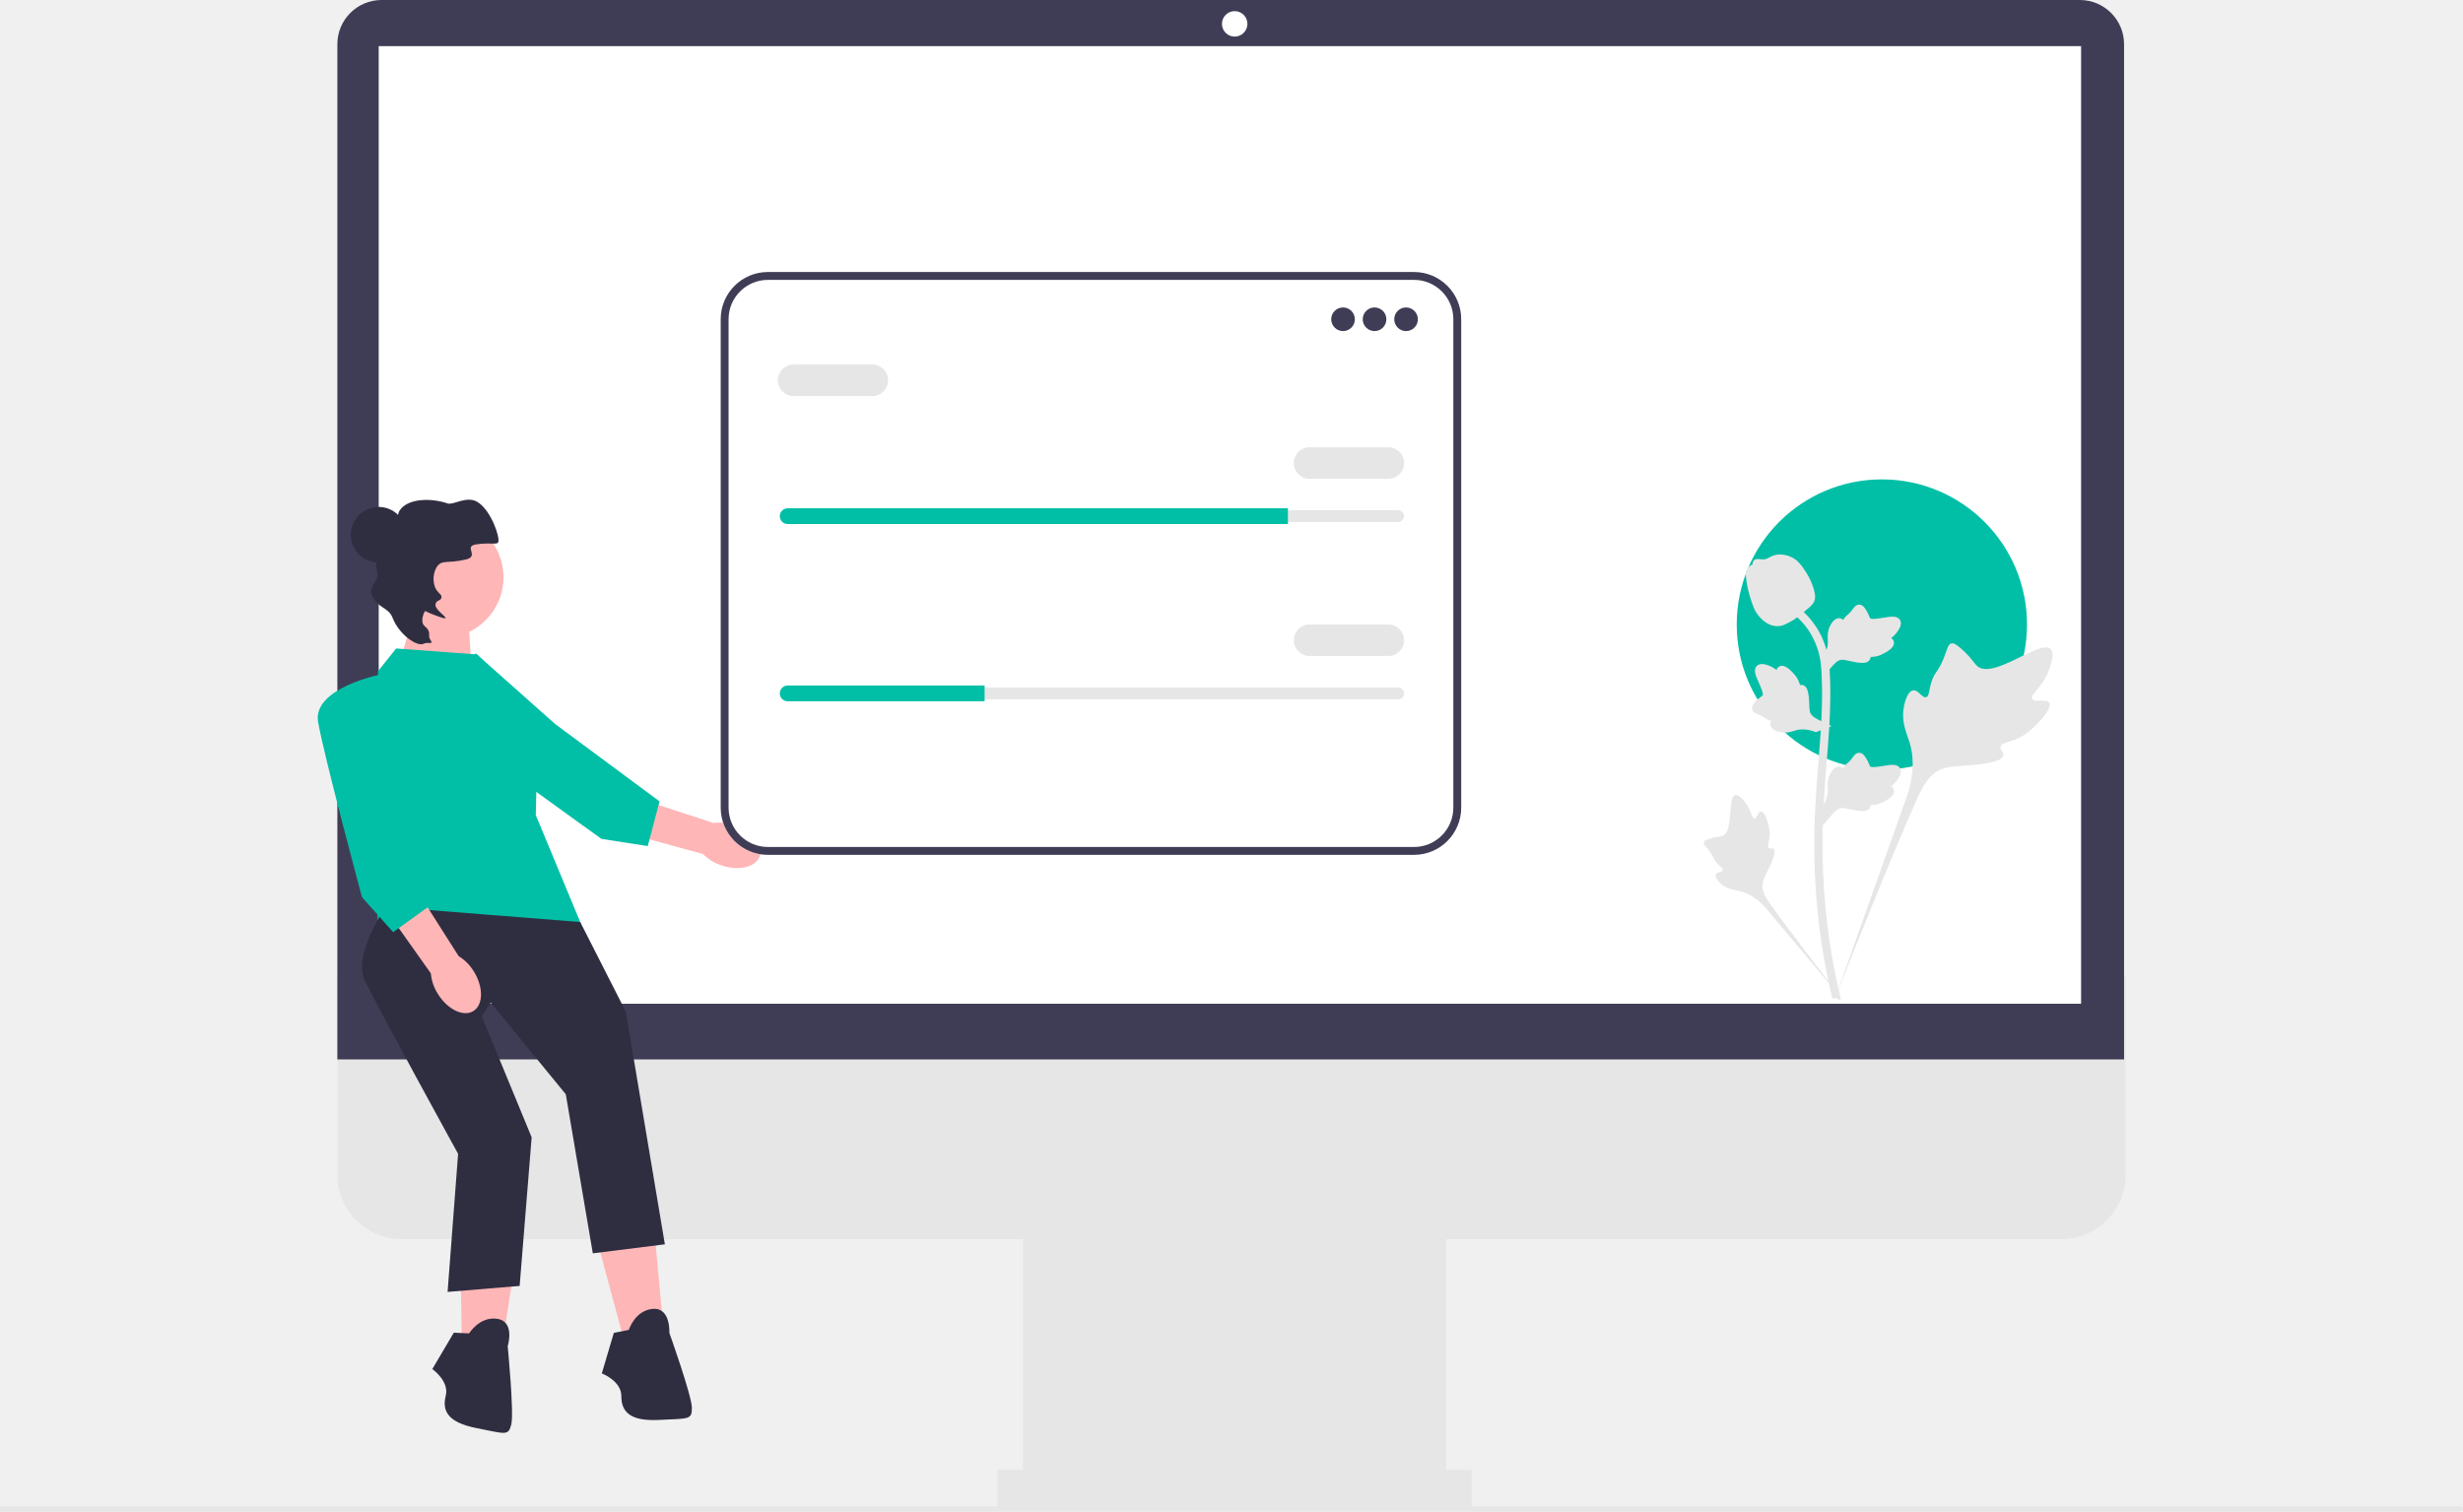
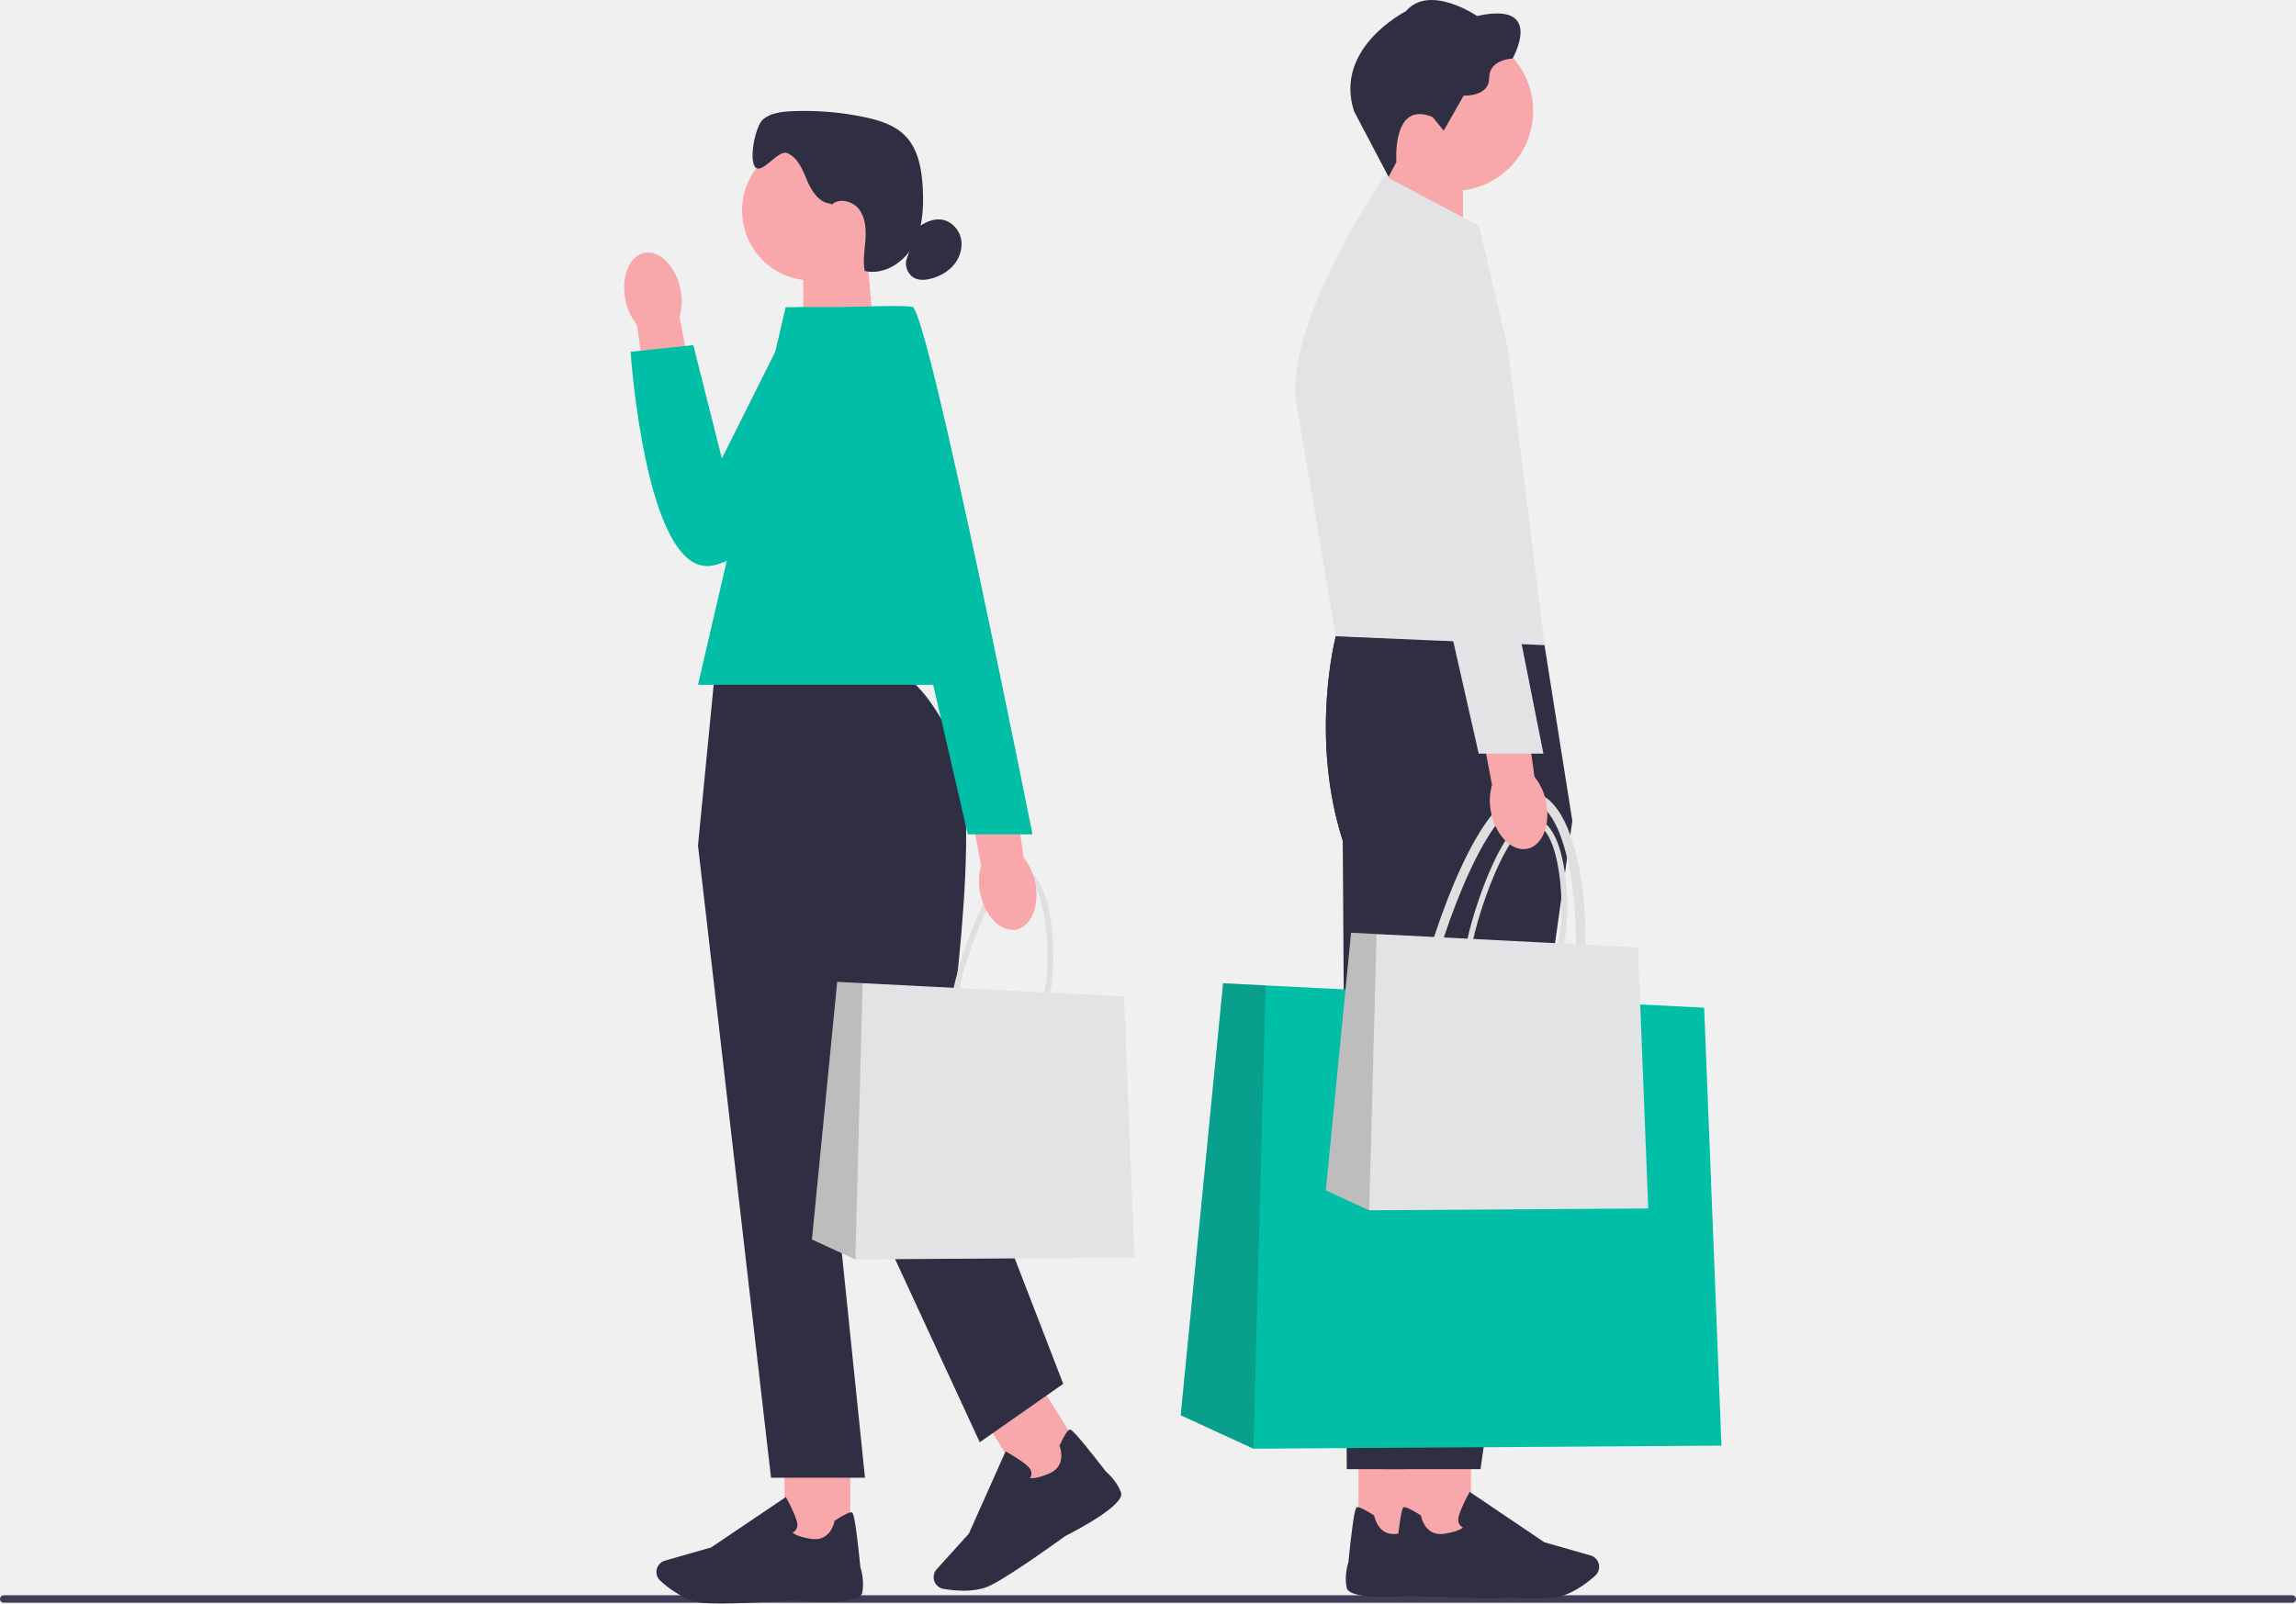
- <svg xmlns="http://www.w3.org/2000/svg" width="774.04" height="475.137" viewBox="0 0 774.04 475.137">
-   <path d="M647.792,389.5H126.248c-11.154,0-20.229-9.074-20.229-20.229v-62.771H668.02v62.771c0,11.154-9.074,20.229-20.229,20.229Z" fill="#e6e6e6" />
-   <rect x="321.52" y="379" width="133" height="95" fill="#e6e6e6" />
-   <rect x="313.52" y="462" width="149" height="12" fill="#e6e6e6" />
-   <path d="M667.52,333H106.02V13.882c0-7.654,6.228-13.882,13.882-13.882H653.639c7.654,0,13.882,6.228,13.882,13.882V333Z" fill="#3f3d56" />
-   <circle cx="388.02" cy="7.5" r="4" fill="#fff" />
-   <rect x="119.02" y="14.5" width="535" height="301" fill="#fff" />
-   <circle cx="591.406" cy="196.296" r="45.614" fill="#00bfa6" />
-   <path d="M774.04,474.297h0c0,.464-.376,.84-.84,.84H0v-1.68H773.2c.464,0,.84,.376,.84,.84Z" fill="#e6e6e6" />
-   <g>
-     <polygon points="130.953 189.663 125.189 209.835 148.243 211.276 146.803 187.501 130.953 189.663" fill="#ffb6b6" />
-     <g>
-       <g>
-         <path id="uuid-a6c07e27-609a-42c1-9803-308006772003-115" d="M226.73,272.011c5.471,1.868,10.869,.559,12.057-2.923s-2.284-7.817-7.757-9.685c-2.176-.776-4.506-1.02-6.796-.711l-23.28-7.621-3.343,11.001,23.305,6.345c1.623,1.645,3.617,2.877,5.814,3.594Z" fill="#ffb6b6" />
-         <path d="M149.479,205.361s-14.431,17.361-6.082,24.544c8.349,7.183,45.631,33.775,45.631,33.775l14.535,2.263,3.717-14.05-32.82-24.319-24.981-22.213Z" fill="#00bfa6" />
-       </g>
-       <polygon points="187.716 390.18 195.736 419.902 208.474 417.543 205.643 386.878 187.716 390.18" fill="#ffb6b6" />
-       <path d="M197.623,418.015l-4.718,.944-3.774,12.738s6.133,2.359,6.133,7.077,2.359,8.02,11.794,7.548,10.379,0,10.379-3.774-7.077-23.588-7.077-23.588c0,0,.472-8.02-5.189-7.548s-7.548,6.605-7.548,6.605Z" fill="#2f2e41" />
-       <polygon points="144.589 389.718 145.136 420.497 158.065 421.309 162.781 390.877 144.589 389.718" fill="#ffb6b6" />
-       <path d="M147.426,419.126l-4.805-.233-6.76,11.437s5.375,3.78,4.227,8.356,.337,8.353,9.603,10.191c9.267,1.838,10.067,2.525,10.985-1.135,.918-3.661-1.124-24.601-1.124-24.601,0,0,2.409-7.664-3.197-8.584-5.606-.92-8.928,4.57-8.928,4.57Z" fill="#2f2e41" />
-       <path d="M149.975,205.719l-25.475-1.887-5.661,7.077s-2.831,47.648-.944,52.366,.472,31.608,.472,31.608l64.222-4.482-14.214-34.203,.472-19.814-12.738-24.06-6.133-6.605Z" fill="#00bfa6" />
-       <path d="M121.197,284.976s-10.379,15.097-6.605,23.117,29.374,54.587,29.374,54.587l-3.302,43.403,22.645-1.887,3.774-46.705-15.693-38.075,2.831-4.246,23.588,28.778,8.492,50.007,22.645-2.831-12.266-73.124-14.335-28.184-61.148-4.84Z" fill="#2f2e41" />
-       <circle cx="118.979" cy="168.082" r="8.746" fill="#2f2e41" />
-       <circle cx="139.178" cy="181.459" r="19.048" fill="#ffb6b6" />
-       <path d="M133.139,202.342c-2.024,1.072-7.721-2.865-9.759-8.14-1.311-3.394-4.499-2.829-6.533-7.062-1.185-2.466,2.354-4.879,1.77-7.011-1.058-3.864,.268-7.32,.437-7.744,1.459-3.656,3.608-3.571,5.342-7.825,1.044-2.562,.374-2.862,1.252-4.172,2.532-3.782,9.879-3.926,15.06-2.137,1.793,.619,6.112-2.698,9.618-.295,4.131,2.831,6.879,10.99,6.247,12.485-.384,.908-2.523-.017-6.971,.682-4.118,.647,1.317,3.724-3.317,4.773-5.48,1.24-7.131,.108-8.65,1.842-1.605,1.833-1.902,5.542-.437,7.744,.727,1.093,1.664,1.478,1.547,2.239-.214,1.388-1.448,.634-1.852,2.106-.47,1.713,3.433,3.959,3.094,4.477-.068,.104-.361,.217-4.172-1.252-1.522-.587-2.109-1.093-2.279-.906-.276,.303-1.645,3.345-.09,4.639,2.42,2.013,.743,2.813,1.846,4.39,1.138,1.626-.866,.486-2.152,1.168Z" fill="#2f2e41" />
-       <g>
-         <path id="uuid-cdcc4a7b-c7e9-4136-bdd1-e7c84b73eb6c-116" d="M137.599,312.396c3.04,4.917,8.041,7.334,11.17,5.399,3.129-1.935,3.201-7.489,.159-12.407-1.188-1.981-2.833-3.649-4.798-4.865l-13.143-20.671-9.569,6.374,13.973,19.702c.209,2.302,.966,4.52,2.209,6.468Z" fill="#ffb6b6" />
-         <path d="M120.253,211.852s-22.173,4.246-20.286,15.097,13.798,55.069,13.798,55.069l9.79,10.979,11.794-8.492-9.907-39.628-5.189-33.024Z" fill="#00bfa6" />
-       </g>
-     </g>
-   </g>
-   <g>
-     <path d="M643.975,220.914c-.872-1.47-4.644,.104-5.338-1.23-.691-1.33,2.814-3.355,4.816-7.983,.361-.835,2.637-6.094,.952-7.716-3.193-3.076-17.804,9.618-22.918,5.464-1.122-.912-1.906-2.731-5.302-5.686-1.351-1.175-2.168-1.706-2.959-1.509-1.122,.28-1.211,1.782-2.414,4.734-1.804,4.428-2.871,4.16-3.923,7.693-.78,2.622-.602,4.147-1.52,4.444-1.299,.42-2.496-2.361-4.142-2.112-1.68,.254-2.696,3.493-3.017,5.918-.602,4.55,1.069,7.553,1.995,10.71,1.007,3.431,1.604,8.649-.721,16.036l-23.007,64.822c5.079-13.301,19.786-49.763,25.966-63.313,1.784-3.911,3.754-7.879,7.798-9.445,3.894-1.508,9.242-.607,16.06-2.25,.796-.192,3.006-.754,3.284-2.054,.23-1.074-1.07-1.674-.87-2.68,.268-1.35,2.824-1.366,5.964-2.924,2.215-1.098,3.594-2.404,4.781-3.527,.358-.339,5.675-5.434,4.514-7.391h-0Z" fill="#e6e6e6" />
-     <path d="M553.46,255.039c-.973,.004-1.289,2.309-2.144,2.265-.852-.044-.835-2.349-2.528-4.667-.305-.418-2.23-3.052-3.513-2.694-2.431,.68-.417,11.513-3.931,12.825-.771,.288-1.891,.147-4.321,.962-.967,.324-1.463,.572-1.594,1.017-.186,.631,.525,1.108,1.627,2.551,1.653,2.163,1.213,2.61,2.644,4.145,1.062,1.14,1.862,1.492,1.742,2.028-.169,.759-1.879,.544-2.232,1.424-.36,.898,.936,2.331,2.034,3.188,2.06,1.609,4.015,1.655,5.832,2.111,1.974,.496,4.708,1.708,7.663,4.981l25.177,29.995c-5.063-6.331-18.715-24.069-23.583-31.012-1.405-2.004-2.784-4.116-2.385-6.553,.384-2.346,2.368-4.711,3.529-8.531,.136-.446,.497-1.693-.06-2.204-.461-.423-1.13,.042-1.567-.346-.585-.521,.144-1.78,.286-3.771,.1-1.404-.143-2.458-.352-3.364-.063-.273-1.03-4.353-2.325-4.348v0Z" fill="#e6e6e6" />
-     <path d="M572.875,259.397l-.586-5.234,.268-.397c1.24-1.835,1.872-3.627,1.879-5.328,.001-.27-.011-.541-.024-.816-.051-1.092-.114-2.449,.594-4.031,.397-.882,1.511-2.924,3.187-2.671,.451,.063,.792,.27,1.051,.513,.038-.061,.077-.121,.119-.187,.522-.796,.935-1.137,1.333-1.466,.306-.253,.622-.513,1.117-1.13,.217-.27,.387-.508,.529-.708,.433-.604,1-1.324,1.998-1.312,1.067,.051,1.625,.933,1.995,1.516,.661,1.041,.96,1.792,1.159,2.29,.072,.182,.154,.387,.196,.45,.344,.505,3.138,.033,4.19-.139,2.364-.394,4.41-.735,5.253,.756,.604,1.067,.155,2.477-1.374,4.304-.476,.569-.983,1.001-1.433,1.34,.373,.222,.706,.564,.842,1.099h0c.318,1.269-.772,2.54-3.24,3.783-.613,.311-1.438,.725-2.594,.925-.545,.094-1.035,.116-1.454,.129-.009,.243-.066,.505-.214,.776-.433,.796-1.336,1.175-2.695,1.084-1.496-.078-2.728-.364-3.815-.614-.949-.217-1.767-.402-2.409-.359-1.19,.096-2.108,1.049-3.184,2.285l-2.688,3.142h-0Z" fill="#e6e6e6" />
-     <path d="M575.595,228.233l-4.914,1.895-.452-.159c-2.089-.734-3.983-.89-5.63-.466-.262,.067-.52,.148-.784,.23-1.043,.326-2.34,.731-4.05,.448-.954-.16-3.212-.72-3.392-2.405-.053-.452,.061-.835,.23-1.147-.068-.021-.137-.044-.211-.067-.902-.303-1.337-.616-1.756-.918-.322-.232-.654-.471-1.376-.794-.317-.142-.589-.245-.819-.333-.694-.266-1.535-.631-1.776-1.6-.222-1.044,.49-1.808,.961-2.315,.84-.903,1.49-1.383,1.921-1.702,.158-.116,.335-.247,.385-.304,.402-.461-.764-3.043-1.197-4.018-.981-2.187-1.83-4.079-.601-5.273,.878-.855,2.356-.779,4.512,.237,.671,.317,1.217,.697,1.659,1.046,.121-.417,.366-.826,.85-1.093h0c1.146-.63,2.653,.103,4.482,2.174,.456,.514,1.066,1.207,1.553,2.275,.229,.503,.375,.972,.494,1.374,.237-.053,.506-.065,.805,.01,.88,.217,1.476,.994,1.732,2.332,.304,1.467,.34,2.731,.374,3.846,.03,.973,.059,1.811,.264,2.421,.395,1.127,1.549,1.773,3.018,2.501l3.721,1.803-0,0Z" fill="#e6e6e6" />
-     <path d="M572.875,212.813l-.586-5.234,.268-.397c1.24-1.835,1.872-3.627,1.879-5.328,.001-.27-.011-.541-.024-.816-.051-1.092-.114-2.449,.594-4.031,.397-.882,1.511-2.924,3.187-2.671,.451,.063,.792,.27,1.051,.513,.038-.061,.077-.121,.119-.187,.522-.796,.935-1.137,1.333-1.466,.306-.253,.622-.513,1.117-1.13,.217-.27,.387-.508,.529-.708,.433-.604,1-1.324,1.998-1.312,1.067,.051,1.625,.933,1.995,1.516,.661,1.041,.96,1.792,1.159,2.29,.072,.182,.154,.387,.196,.45,.344,.505,3.138,.033,4.19-.139,2.364-.394,4.41-.735,5.253,.756,.604,1.067,.155,2.477-1.374,4.304-.476,.569-.983,1.001-1.433,1.34,.373,.222,.706,.564,.842,1.099h0c.318,1.269-.772,2.54-3.24,3.783-.613,.311-1.438,.725-2.594,.925-.545,.094-1.035,.116-1.454,.129-.009,.243-.066,.505-.214,.776-.433,.796-1.336,1.175-2.695,1.084-1.496-.078-2.728-.364-3.815-.614-.949-.217-1.767-.402-2.409-.359-1.19,.096-2.108,1.049-3.184,2.285l-2.688,3.142h-0Z" fill="#e6e6e6" />
-     <path d="M578.23,314.412l-1.097-.687-.265-1.266,.265,1.266-1.279,.147c-.02-.119-.09-.392-.195-.819-.572-2.34-2.318-9.462-3.773-20.679-1.016-7.83-1.591-15.879-1.71-23.929-.119-8.062,.263-14.166,.569-19.071,.231-3.7,.512-7.223,.787-10.655,.733-9.169,1.424-17.831,.91-27.419-.114-2.141-.353-6.596-2.956-11.338-1.51-2.75-3.59-5.191-6.183-7.253l1.612-2.027c2.862,2.28,5.163,4.984,6.84,8.037,2.886,5.257,3.147,10.112,3.272,12.445,.523,9.758-.176,18.503-.916,27.76-.273,3.42-.553,6.927-.783,10.612-.303,4.86-.681,10.911-.564,18.869,.116,7.954,.685,15.905,1.687,23.636,1.438,11.075,3.158,18.091,3.723,20.396,.301,1.231,.364,1.489,.056,1.976v-0Z" fill="#e6e6e6" />
-     <path d="M558.558,196.82c-.106,0-.214-.003-.322-.01-2.204-.119-4.245-1.438-6.067-3.92-.854-1.168-1.291-2.5-2.163-5.156-.135-.409-.792-2.487-1.192-5.345-.262-1.868-.229-2.649,.142-3.339,.411-.768,1.075-1.304,1.823-1.666-.033-.248-.006-.503,.101-.763,.441-1.079,1.614-.938,2.248-.869,.321,.04,.722,.094,1.154,.071,.68-.033,1.045-.235,1.599-.538,.529-.291,1.188-.652,2.165-.852,1.926-.402,3.54,.144,4.072,.323,2.799,.933,4.179,3.109,5.776,5.628,.318,.505,1.412,2.345,2.133,4.868,.521,1.82,.447,2.628,.291,3.23-.318,1.236-1.07,1.944-2.98,3.505-1.994,1.635-2.995,2.454-3.854,2.952-2,1.155-3.256,1.88-4.925,1.88v0Z" fill="#e6e6e6" />
-   </g>
-   <g>
-     <path d="M444.384,268.703H241.318c-8.175,0-14.825-6.651-14.825-14.825V100.325c0-8.174,6.65-14.825,14.825-14.825h203.066c8.175,0,14.825,6.651,14.825,14.825V253.877c0,8.174-6.65,14.825-14.825,14.825Z" fill="#fff" />
-     <path d="M444.384,268.703H241.318c-8.175,0-14.825-6.651-14.825-14.825V100.325c0-8.174,6.65-14.825,14.825-14.825h203.066c8.175,0,14.825,6.651,14.825,14.825V253.877c0,8.174-6.65,14.825-14.825,14.825ZM241.318,87.976c-6.809,0-12.35,5.54-12.35,12.35V253.877c0,6.809,5.54,12.35,12.35,12.35h203.066c6.809,0,12.35-5.54,12.35-12.35V100.325c0-6.809-5.54-12.35-12.35-12.35H241.318Z" fill="#3f3d56" />
-     <circle cx="422.074" cy="100.354" r="3.714" fill="#3f3d56" />
-     <circle cx="431.976" cy="100.354" r="3.714" fill="#3f3d56" />
-     <circle cx="441.879" cy="100.354" r="3.714" fill="#3f3d56" />
-     <path d="M247.536,160.39c-1.024,0-1.857,.833-1.857,1.857,0,.499,.193,.961,.543,1.302,.353,.361,.815,.555,1.314,.555h191.868c1.024,0,1.857-.833,1.857-1.857,0-.499-.193-.961-.543-1.302-.353-.361-.815-.555-1.314-.555H247.536Z" fill="#e6e6e6" />
-     <path d="M404.744,159.771v4.951H247.536c-.681,0-1.3-.272-1.745-.73-.458-.446-.73-1.065-.73-1.745,0-1.362,1.114-2.476,2.476-2.476h157.208Z" fill="#00bfa6" />
-     <path d="M436.309,150.487h-24.757c-2.73,0-4.951-2.221-4.951-4.951s2.221-4.951,4.951-4.951h24.757c2.73,0,4.951,2.221,4.951,4.951s-2.221,4.951-4.951,4.951Z" fill="#e6e6e6" />
-     <path d="M274.15,124.492h-24.757c-2.73,0-4.951-2.221-4.951-4.951s2.221-4.951,4.951-4.951h24.757c2.73,0,4.951,2.221,4.951,4.951s-2.221,4.951-4.951,4.951Z" fill="#e6e6e6" />
-     <path d="M247.536,216.094c-1.024,0-1.857,.833-1.857,1.857,0,.499,.193,.961,.543,1.302,.353,.361,.815,.555,1.314,.555h191.868c1.024,0,1.857-.833,1.857-1.857,0-.499-.193-.961-.543-1.302-.353-.361-.815-.555-1.314-.555H247.536Z" fill="#e6e6e6" />
-     <path d="M309.429,215.475v4.951h-61.893c-.681,0-1.3-.272-1.745-.73-.458-.446-.73-1.065-.73-1.745,0-1.362,1.114-2.476,2.476-2.476h61.893Z" fill="#00bfa6" />
-     <path d="M436.309,206.191h-24.757c-2.73,0-4.951-2.221-4.951-4.951s2.221-4.951,4.951-4.951h24.757c2.73,0,4.951,2.221,4.951,4.951s-2.221,4.951-4.951,4.951Z" fill="#e6e6e6" />
-   </g>
+ <svg xmlns="http://www.w3.org/2000/svg" width="731.67" height="511.12" viewBox="0 0 731.67 511.12">
+   <path d="m0,509.7c0,.66.53,1.19,1.19,1.19h729.29c.66,0,1.19-.53,1.19-1.19s-.53-1.19-1.19-1.19H1.19c-.66,0-1.19.53-1.19,1.19Z" fill="#3f3d58" />
+   <polygon points="440.61 79.12 466.22 87.54 466.22 50.67 442.98 50.67 440.61 79.12" fill="#f8a8ab" />
+   <circle cx="463.05" cy="35.35" r="25.52" fill="#f8a8ab" />
+   <path d="m456.55,37.35l3.52,4.27,6.36-11.14s8.12.42,8.12-5.61,7.45-6.2,7.45-6.2c0,0,10.55-18.42-11.3-13.57,0,0-15.16-10.38-22.69-1.51,0,0-23.11,11.64-16.5,31.9l10.99,20.89,2.49-4.73s-1.51-19.85,11.56-14.32v.02Z" fill="#2f2e43" />
+   <rect x="432.93" y="461.78" width="20.94" height="29.71" fill="#f8a8ab" />
+   <path d="m451.55,508.51c-3.58.32-21.5,1.74-22.4-2.37-.82-3.77.39-7.71.56-8.25,1.72-17.14,2.36-17.33,2.75-17.44.61-.18,2.39.67,5.28,2.53l.18.12.04.21c.05.27,1.33,6.56,7.4,5.59,4.16-.66,5.51-1.58,5.94-2.03-.35-.16-.79-.44-1.1-.92-.45-.7-.53-1.6-.23-2.68.78-2.85,3.12-7.06,3.22-7.23l.27-.48,23.8,16.06,14.7,4.2c1.11.32,2,1.11,2.45,2.17h0c.62,1.48.24,3.2-.96,4.28-2.67,2.4-7.97,6.51-13.54,7.02-1.48.14-3.44.19-5.64.19-9.19,0-22.61-.95-22.71-.97h0Z" fill="#2f2e43" />
+   <path d="m480.61,205.64l-54.93-2.81s-8.42,31.92,2.22,65.18l1.28,200.29h31.04l29.26-206.61-8.87-56.05h0Z" fill="#2f2e43" />
+   <path d="m471.35,72.03l-30.15-16s-32.49,47.48-28,73.2c4.5,25.72,12.48,73.6,12.48,73.6l66.51,2.81-11.61-94.29-9.23-39.32s0,0,0,0Z" fill="#e2e3e4" />
+   <rect x="447.83" y="461.78" width="20.94" height="29.71" fill="#f8a8ab" />
+   <path d="m466.45,508.51c-3.58.32-21.5,1.74-22.4-2.37-.82-3.77.39-7.71.56-8.25,1.72-17.14,2.36-17.33,2.75-17.44.61-.18,2.39.67,5.28,2.53l.18.12.04.21c.05.27,1.33,6.56,7.4,5.59,4.16-.66,5.51-1.58,5.94-2.03-.35-.16-.79-.44-1.1-.92-.45-.7-.53-1.6-.23-2.68.78-2.85,3.12-7.06,3.22-7.23l.27-.48,23.8,16.06,14.7,4.2c1.11.32,2,1.11,2.45,2.17h0c.62,1.48.24,3.2-.96,4.28-2.67,2.4-7.97,6.51-13.54,7.02-1.48.14-3.44.19-5.64.19-9.19,0-22.61-.95-22.71-.97h0Z" fill="#2f2e43" />
+   <path d="m492.19,205.64l-66.51-2.81s-8.42,31.92,2.22,65.18l12.86,200.29h31.04l29.26-206.61-8.87-56.05h0Z" fill="#2f2e43" />
+   <path d="m485.25,336.46c-4.65,0-9.72-1.14-14.73-2.26-3.71-.83-6.98-1.04-9.6-1.2-3.98-.25-7.13-.45-8.88-2.78-1.73-2.3-1.73-6.21,0-13.92,2.3-10.24,7.42-26.6,13.68-40.06,8.09-17.36,15.86-25.35,23.11-23.72,9.71,2.18,13.58,18.39,15.03,27.85,2.02,13.21,1.84,28.91-.44,39.07h0c-3.02,13.45-9.95,17.01-18.18,17.01h.01Zm1.77-81.13c-5.33,0-11.87,7.78-18.57,22.18-6.17,13.25-11.21,29.36-13.48,39.45-1.45,6.48-1.61,10.01-.53,11.46.92,1.22,3.33,1.38,6.66,1.58,2.73.17,6.13.38,10.07,1.27,15.66,3.51,25.45,4.79,29.32-12.48,4.15-18.5.99-60.35-12.32-63.34-.38-.09-.77-.13-1.16-.13h.01Z" fill="#dfdfe0" />
+   <polygon points="548.58 460.81 399.43 461.79 376.26 451.13 389.76 313.42 403.34 314.11 543.07 321.22 548.58 460.81" fill="#00bfa6" />
+   <polygon points="399.43 461.79 376.26 451.13 389.76 313.42 403.34 314.11 399.43 461.79" fill="#272223" isolation="isolate" opacity=".2" />
+   <path d="m487.5,311.06c-2.77,0-5.8-.68-8.78-1.35-2.21-.5-4.16-.62-5.73-.72-2.37-.15-4.25-.27-5.29-1.66-1.03-1.37-1.03-3.7,0-8.3,1.37-6.11,4.42-15.86,8.16-23.88,4.82-10.35,9.46-15.11,13.78-14.14,5.79,1.3,8.1,10.96,8.96,16.61,1.2,7.88,1.1,17.24-.26,23.29h0c-1.8,8.02-5.93,10.14-10.84,10.14h0Zm1.06-48.37c-3.18,0-7.08,4.64-11.07,13.23-3.68,7.9-6.69,17.5-8.03,23.52-.87,3.86-.96,5.97-.31,6.83.55.73,1.98.82,3.97.94,1.63.1,3.65.23,6,.76,9.33,2.09,15.17,2.85,17.48-7.44,2.47-11.03.59-35.98-7.34-37.76-.23-.05-.46-.08-.69-.08h-.01Z" fill="#dfdfe0" />
+   <polygon points="525.25 385.21 436.33 385.79 422.51 379.44 430.56 297.33 438.66 297.74 521.97 301.98 525.25 385.21" fill="#e2e3e4" />
+   <polygon points="436.33 385.79 422.51 379.44 430.56 297.33 438.66 297.74 436.33 385.79" fill="#272223" isolation="isolate" opacity=".2" />
+   <path id="uuid-2ebd868f-c256-4818-ab73-e4d3dd12d9e3-46-44-87-249" d="m492.7,255.64c1.49,7.32-1.24,14.01-6.08,14.94s-9.97-4.26-11.45-11.58c-.63-2.92-.53-5.94.29-8.82l-5.89-31.11,15.22-2.41,4.19,30.92c1.89,2.36,3.16,5.12,3.72,8.06h0Z" fill="#f8a8ab" />
+   <path d="m433,71.45s22.26-2.82,24.92,3.83,33.92,164.94,33.92,164.94h-20.62l-38.22-168.77s0,0,0,0Z" fill="#e2e3e4" />
+   <polygon points="278.34 105.33 255.98 112.68 255.98 80.5 276.27 80.5 278.34 105.33" fill="#f8a8ab" />
+   <circle cx="258.75" cy="67.13" r="22.28" fill="#f8a8ab" />
+   <path d="m264.87,64.92c-3.73-.11-6.18-3.88-7.63-7.32s-2.94-7.39-6.4-8.81c-2.83-1.16-7.82,6.69-10.05,4.6-2.33-2.18-.06-13.37,2.41-15.38s5.85-2.4,9.03-2.55c7.76-.36,15.57.27,23.18,1.86,4.71.98,9.55,2.46,12.95,5.86,4.3,4.32,5.4,10.83,5.71,16.92.32,6.23-.04,12.75-3.07,18.2-3.03,5.45-9.37,9.47-15.45,8.08-.61-3.3.01-6.69.25-10.05.23-3.35-.01-6.97-2.06-9.64s-6.42-3.73-8.8-1.36" fill="#2f2e43" />
+   <path d="m292.28,72.64c2.23-1.63,4.9-3,7.64-2.66,2.96.36,5.47,2.8,6.23,5.69s-.09,6.07-1.93,8.43c-1.83,2.36-4.56,3.92-7.44,4.7-1.67.45-3.5.64-5.09-.04-2.34-1.01-3.61-4-2.69-6.38" fill="#2f2e43" />
+   <rect x="250.02" y="463.43" width="20.94" height="29.71" fill="#f8a8ab" />
+   <path d="m229.62,511.12c-2.2,0-4.16-.05-5.64-.19-5.56-.51-10.87-4.62-13.54-7.02-1.2-1.08-1.58-2.8-.96-4.28h0c.45-1.06,1.34-1.86,2.45-2.17l14.7-4.2,23.8-16.06.27.48c.1.18,2.44,4.39,3.22,7.23.3,1.08.22,1.98-.23,2.68-.31.48-.75.76-1.1.92.43.45,1.78,1.37,5.94,2.03,6.07.96,7.35-5.33,7.4-5.59l.04-.21.18-.12c2.89-1.86,4.67-2.71,5.28-2.53.38.11,1.02.31,2.75,17.44.17.54,1.38,4.48.56,8.25-.89,4.1-18.81,2.69-22.4,2.37-.1.01-13.52.97-22.71.97h-.01Z" fill="#2f2e43" />
+   <rect x="319.09" y="443.36" width="20.94" height="29.71" transform="translate(-192.55 243.81) rotate(-31.95)" fill="#f8a8ab" />
+   <path d="m306.98,507.05c-2.46,0-4.72-.3-6.33-.58-1.58-.28-2.82-1.54-3.08-3.12h0c-.18-1.14.15-2.29.93-3.14l10.25-11.34,11.7-26.22.48.26c.18.1,4.39,2.43,6.56,4.43.83.76,1.24,1.57,1.22,2.4-.01.58-.23,1.04-.45,1.37.6.16,2.23.22,6.11-1.42,5.66-2.39,3.42-8.41,3.32-8.66l-.08-.2.09-.19c1.47-3.11,2.52-4.77,3.14-4.94.39-.11,1.03-.28,11.56,13.35.43.36,3.54,3.07,4.84,6.7,1.41,3.95-14.54,12.24-17.75,13.86-.1.08-16.79,12.21-23.65,15.66-2.72,1.37-5.94,1.79-8.87,1.79h0Z" fill="#2f2e43" />
+   <path d="m286.38,214.98h-58.63l-5.32,54.54,23.28,201.52h29.93l-11.97-116.39,48.55,105.08,26.6-18.62-37.91-98.1s13.54-85.46,2.9-106.75-17.43-21.28-17.43-21.28h0Z" fill="#2f2e43" />
+   <polygon points="315.54 218.3 222.43 218.3 250.36 97.92 290.93 97.92 315.54 218.3" fill="#00bfa6" />
+   <path id="uuid-f899ad7f-3d0f-4b30-ad3c-9c1473a48add-47-45-88-250" d="m199.3,95.55c-1.49-7.32,1.24-14.01,6.08-14.94s9.97,4.26,11.45,11.58c.63,2.92.53,5.94-.29,8.82l5.89,31.11-15.22,2.41-4.19-30.92c-1.89-2.36-3.16-5.12-3.72-8.06h0Z" fill="#f8a8ab" />
+   <path d="m289.94,97.92h-35.78l-24.12,48.24-9.1-36.15-19.99,2.12s4.73,70.63,25.4,68.24c20.67-2.39,68.88-66.02,63.58-82.46h.01Z" fill="#00bfa6" />
+   <path d="m323.73,326.73c-2.77,0-5.8-.68-8.78-1.35-2.21-.5-4.16-.62-5.73-.72-2.37-.15-4.25-.27-5.29-1.66-1.03-1.37-1.03-3.7,0-8.3,1.37-6.11,4.42-15.86,8.16-23.88,4.82-10.35,9.46-15.11,13.78-14.14,5.79,1.3,8.1,10.96,8.96,16.61,1.2,7.88,1.1,17.24-.26,23.29h0c-1.8,8.02-5.93,10.14-10.84,10.14h0Zm1.06-48.37c-3.18,0-7.08,4.64-11.07,13.23-3.68,7.9-6.69,17.5-8.03,23.52-.87,3.86-.96,5.97-.31,6.83.55.73,1.98.82,3.97.94,1.63.1,3.65.23,6,.76,9.33,2.09,15.17,2.85,17.48-7.44,2.47-11.03.59-35.98-7.34-37.76-.23-.05-.46-.08-.69-.08h-.01Z" fill="#dfdfe0" />
+   <polygon points="361.49 400.87 272.57 401.45 258.75 395.1 266.8 312.99 274.9 313.4 358.21 317.64 361.49 400.87" fill="#e2e3e4" />
+   <polygon points="272.57 401.45 258.75 395.1 266.8 312.99 274.9 313.4 272.57 401.45" fill="#272223" isolation="isolate" opacity=".2" />
+   <path id="uuid-aa721d86-32e3-4ace-957f-0814f6d1eb89-48-46-89-251" d="m329.89,281.37c1.49,7.32-1.24,14.01-6.08,14.94s-9.97-4.26-11.45-11.58c-.63-2.92-.53-5.94.29-8.82l-5.89-31.11,15.22-2.41,4.19,30.92c1.89,2.36,3.16,5.12,3.72,8.06h0Z" fill="#f8a8ab" />
+   <path d="m269.54,97.92s20.33-.86,21.39,0c5.55,4.53,38.1,168.04,38.1,168.04h-20.62l-38.87-168.04s0,0,0,0Z" fill="#00bfa6" />
</svg>
